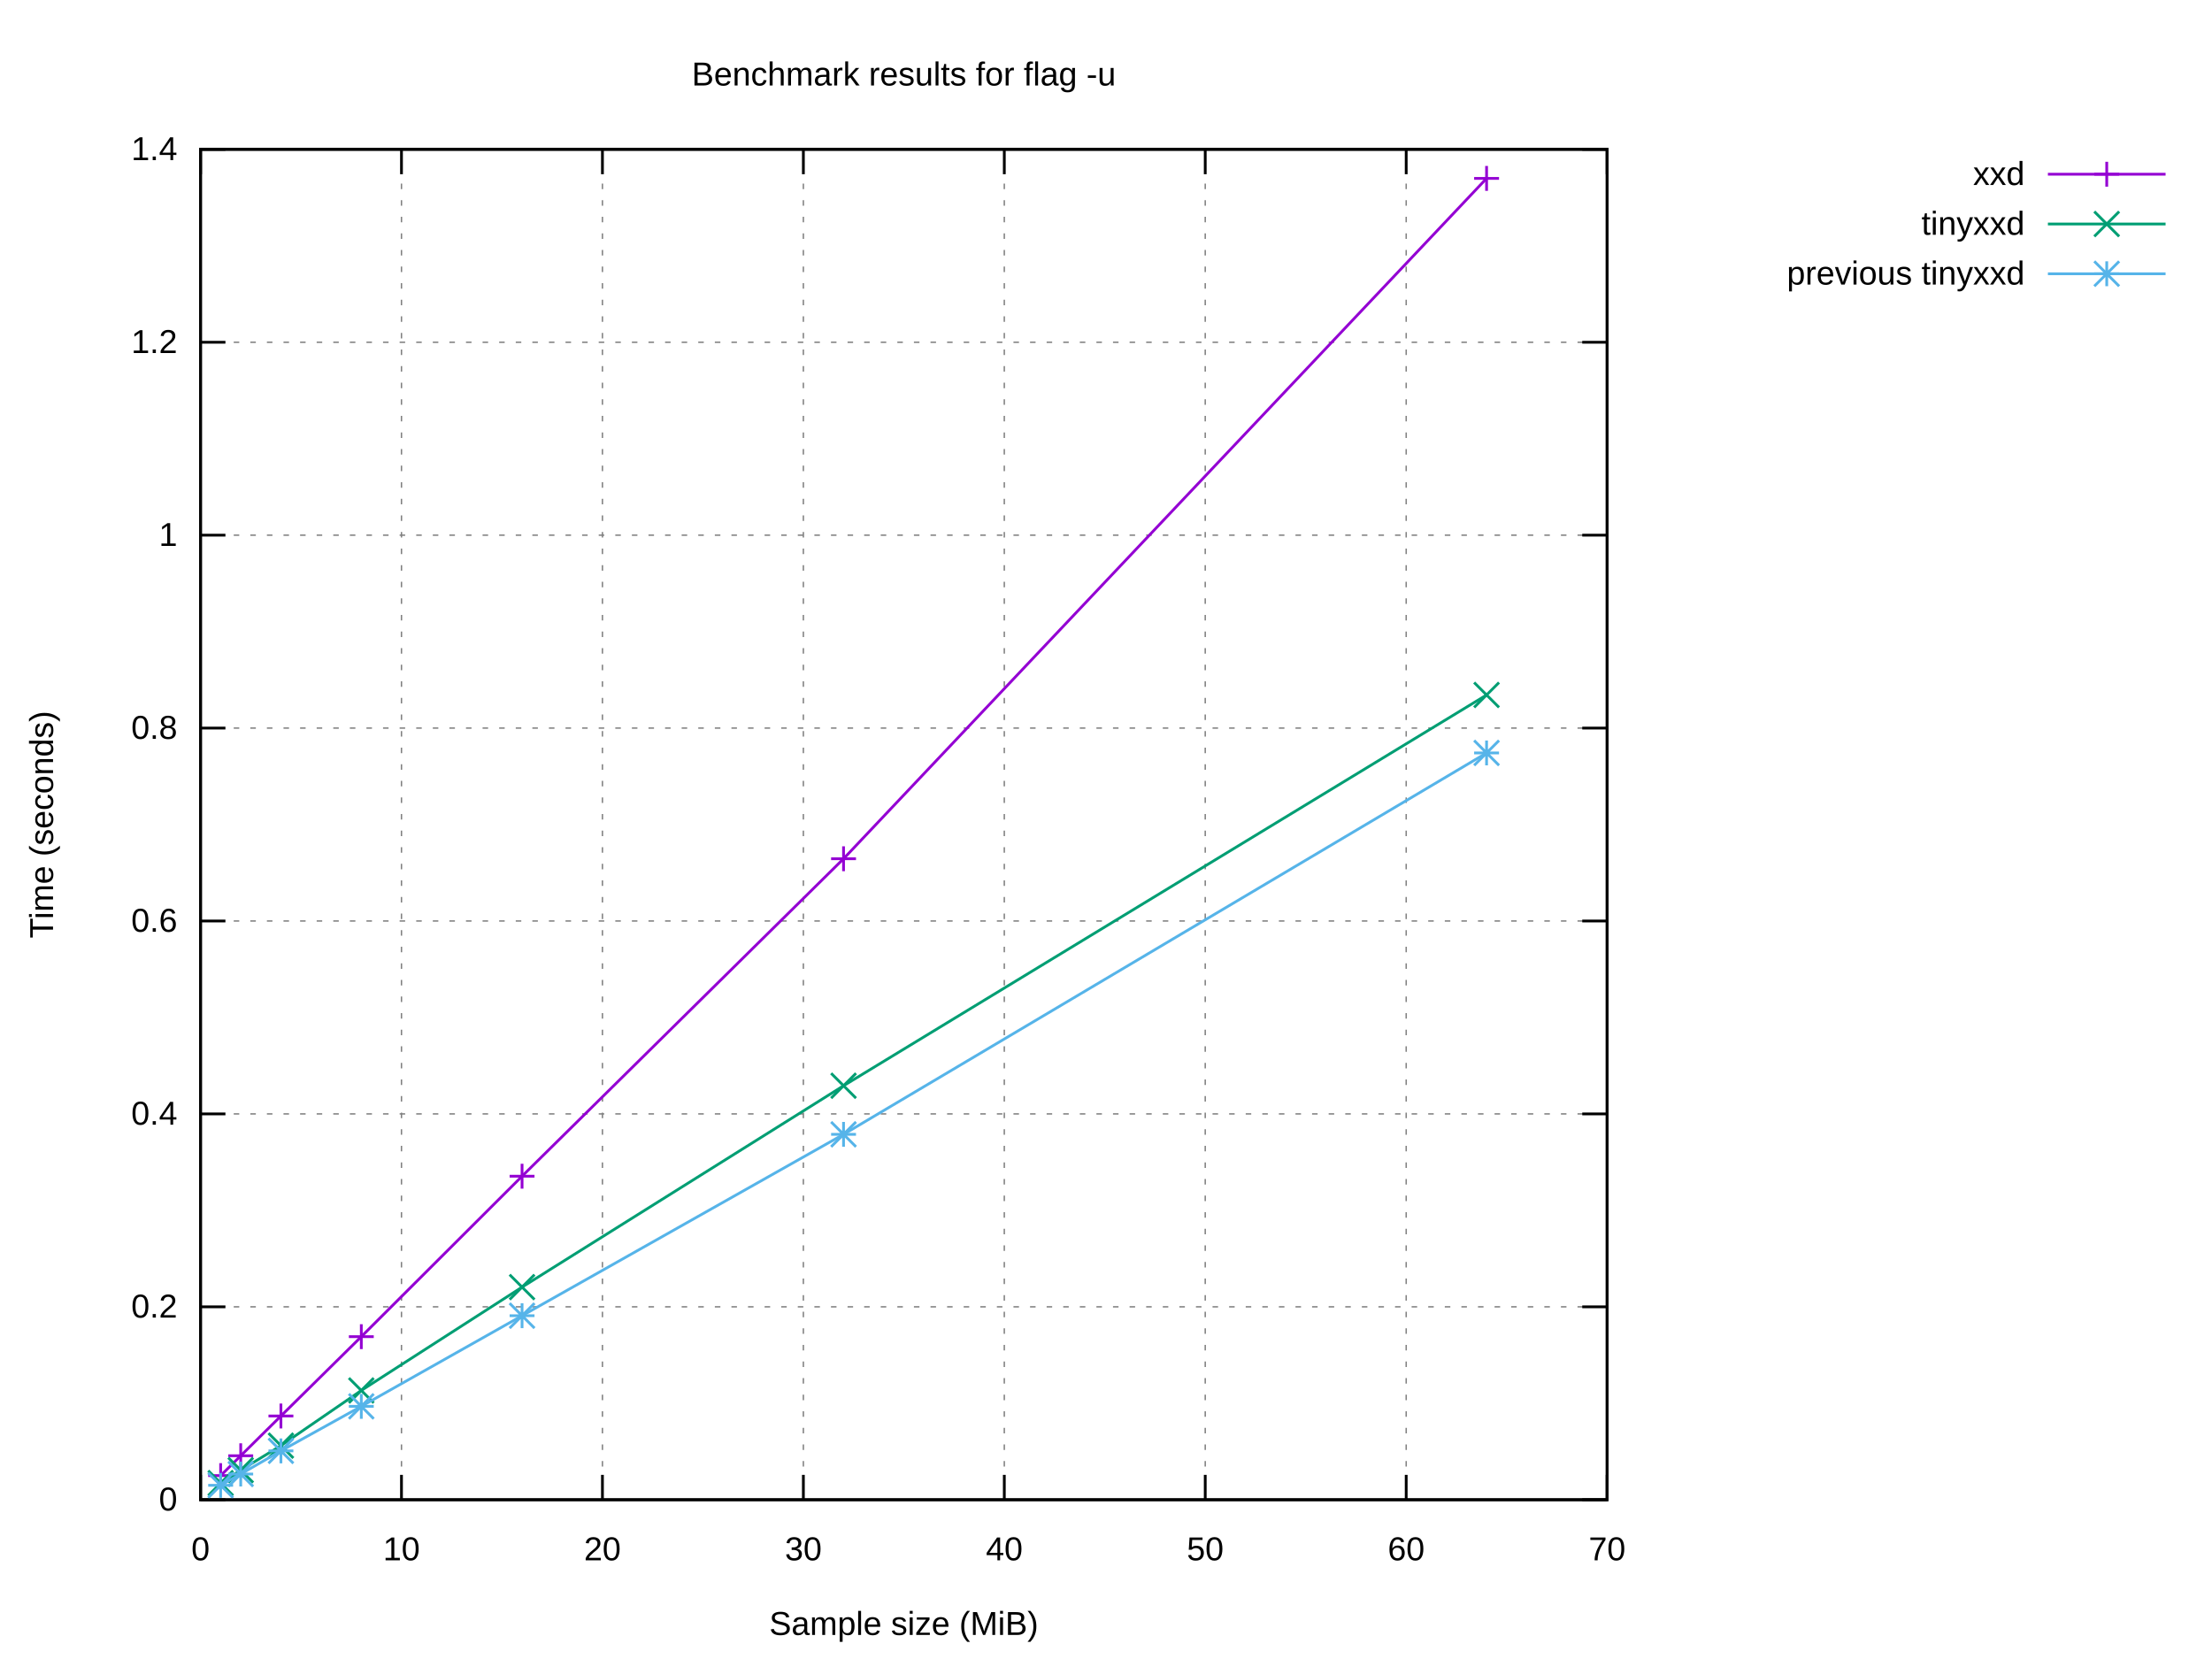
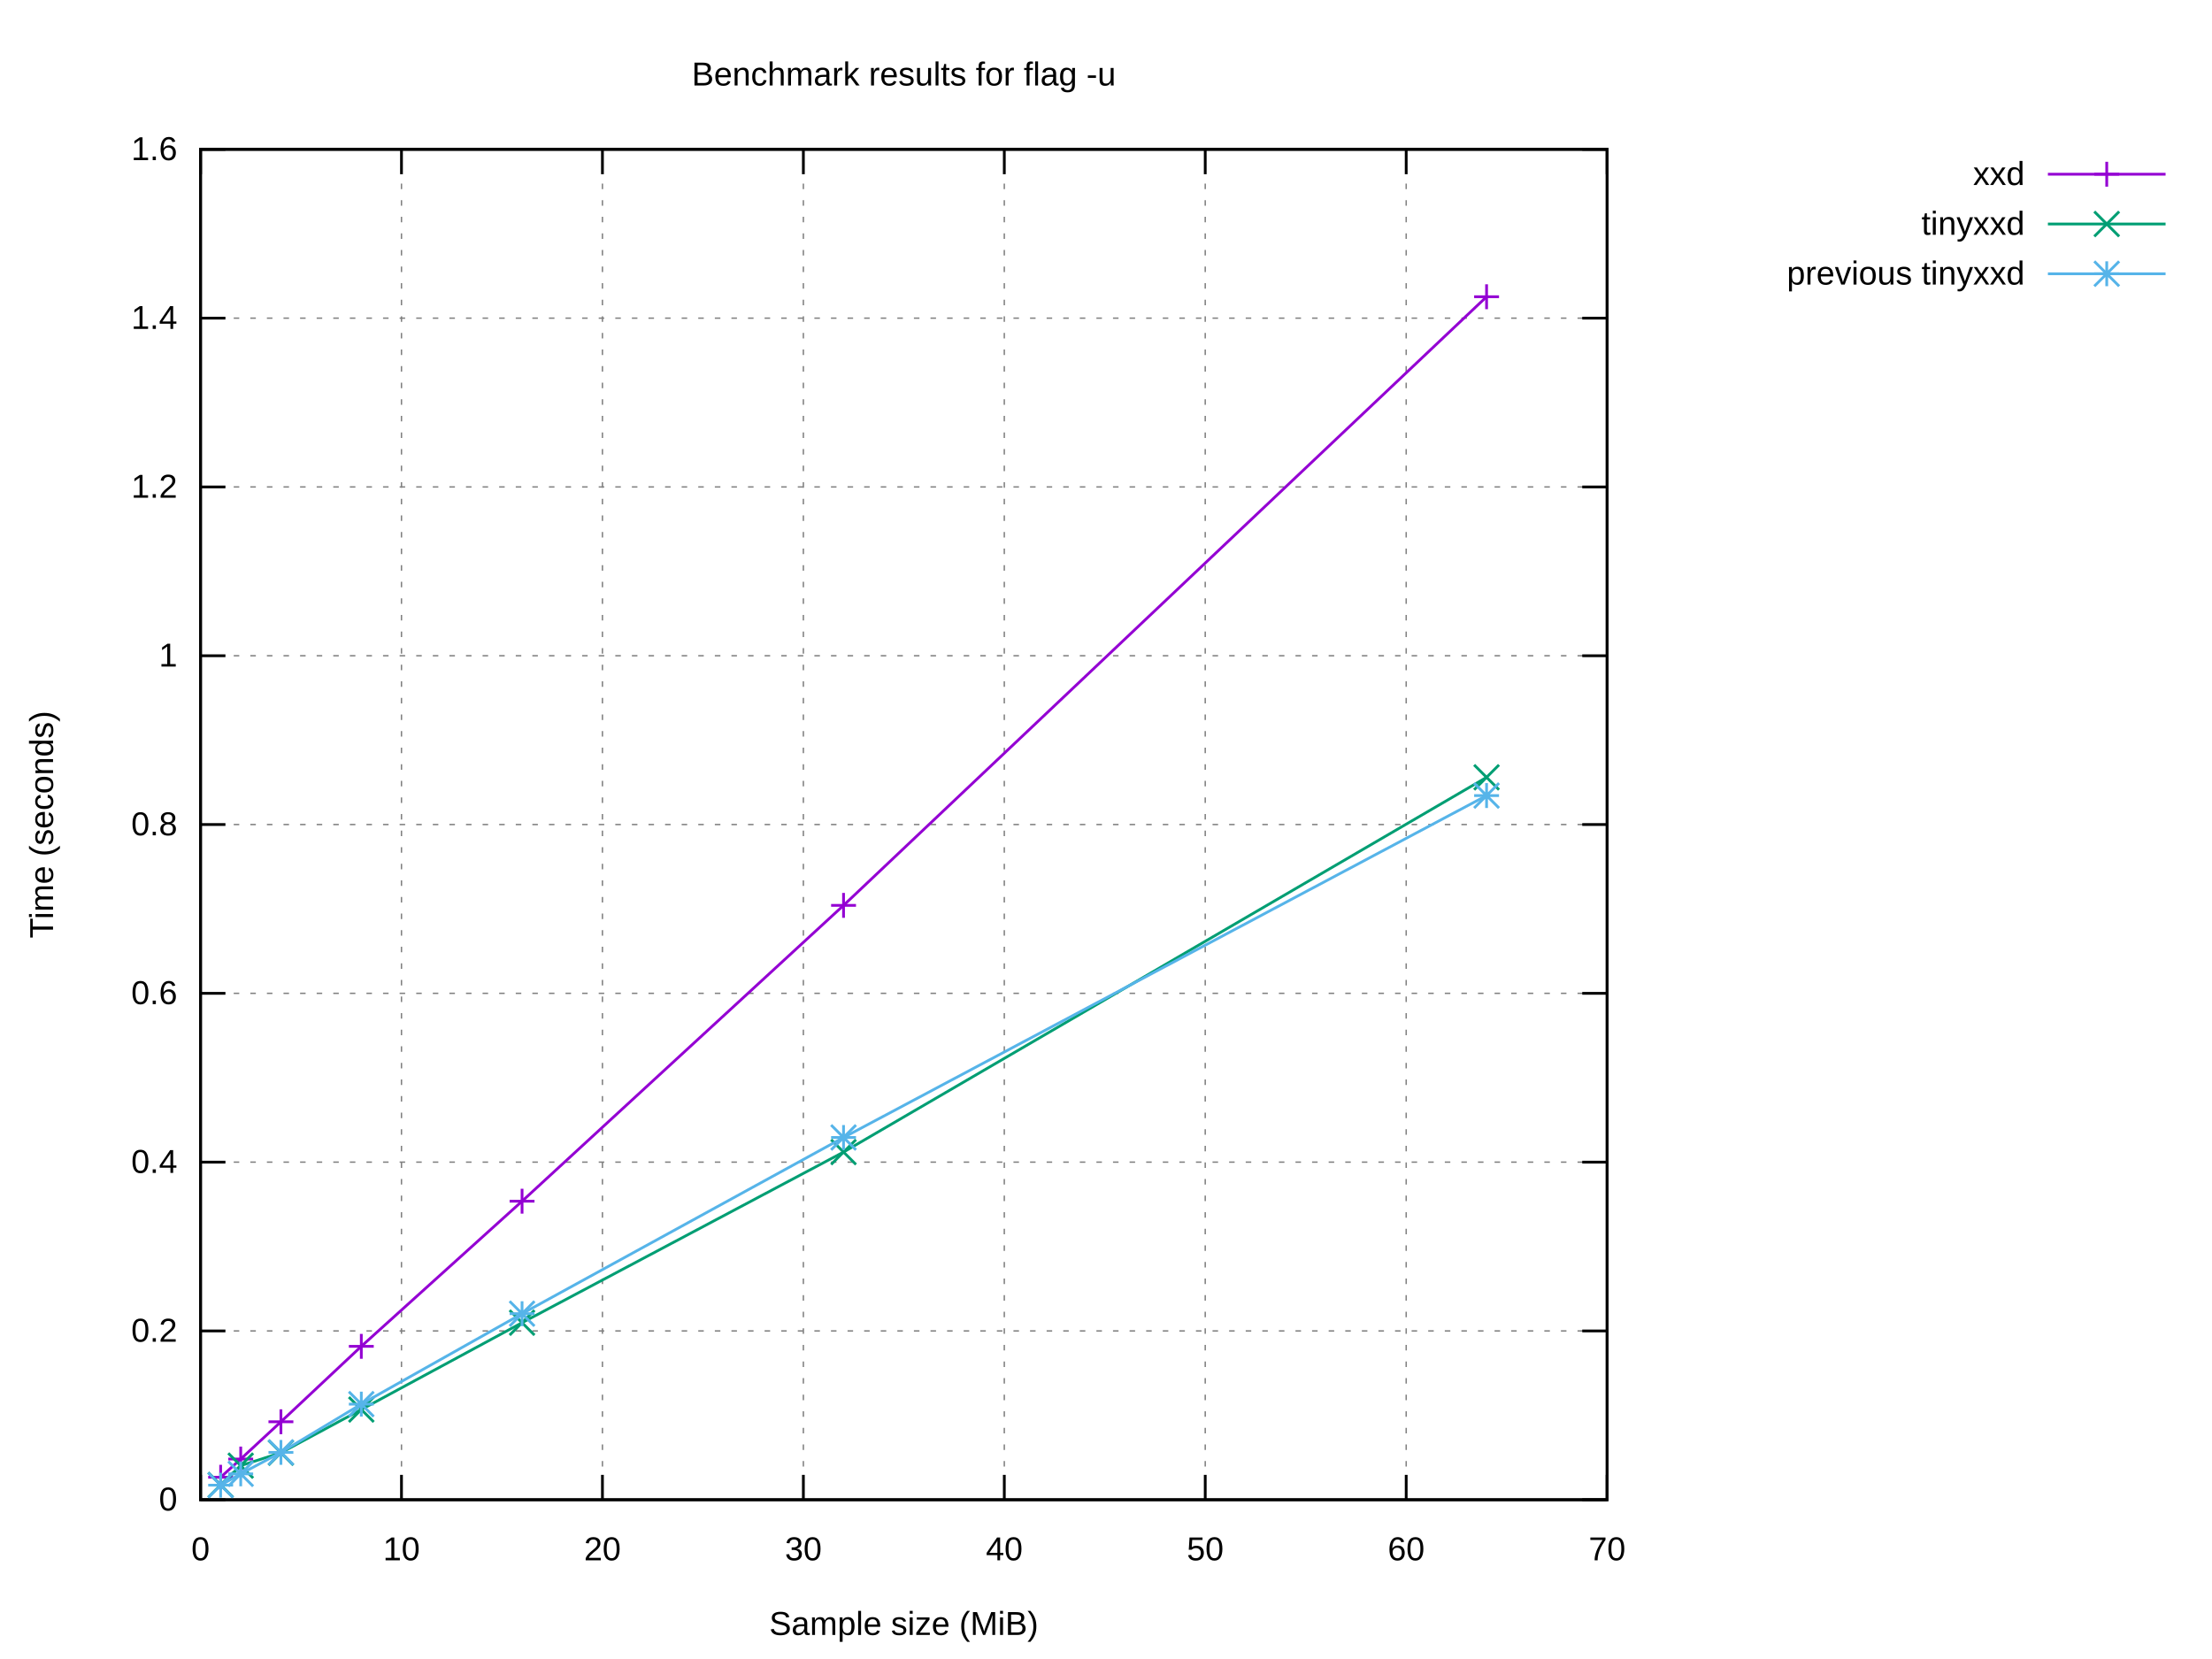
<svg xmlns="http://www.w3.org/2000/svg" xmlns:xlink="http://www.w3.org/1999/xlink" width="800" height="600" viewBox="0 0 800 600">
  <g id="gnuplot_canvas">
    <rect x="0" y="0" width="800" height="600" fill="#ffffff" />
    <defs>
      <circle id="gpDot" r="0.5" stroke-width="0.5" stroke="currentColor" />
      <path id="gpPt0" stroke-width="0.222" stroke="currentColor" d="M-1,0 h2 M0,-1 v2" />
      <path id="gpPt1" stroke-width="0.222" stroke="currentColor" d="M-1,-1 L1,1 M1,-1 L-1,1" />
      <path id="gpPt2" stroke-width="0.222" stroke="currentColor" d="M-1,0 L1,0 M0,-1 L0,1 M-1,-1 L1,1 M-1,1 L1,-1" />
      <rect id="gpPt3" stroke-width="0.222" stroke="currentColor" x="-1" y="-1" width="2" height="2" />
      <rect id="gpPt4" stroke-width="0.222" stroke="currentColor" fill="currentColor" x="-1" y="-1" width="2" height="2" />
      <circle id="gpPt5" stroke-width="0.222" stroke="currentColor" cx="0" cy="0" r="1" />
      <use xlink:href="#gpPt5" id="gpPt6" fill="currentColor" stroke="none" />
      <path id="gpPt7" stroke-width="0.222" stroke="currentColor" d="M0,-1.33 L-1.33,0.67 L1.33,0.67 z" />
      <use xlink:href="#gpPt7" id="gpPt8" fill="currentColor" stroke="none" />
      <use xlink:href="#gpPt7" id="gpPt9" stroke="currentColor" transform="rotate(180)" />
      <use xlink:href="#gpPt9" id="gpPt10" fill="currentColor" stroke="none" />
      <use xlink:href="#gpPt3" id="gpPt11" stroke="currentColor" transform="rotate(45)" />
      <use xlink:href="#gpPt11" id="gpPt12" fill="currentColor" stroke="none" />
      <path id="gpPt13" stroke-width="0.222" stroke="currentColor" d="M0,1.330 L1.265,0.411 L0.782,-1.067 L-0.782,-1.076 L-1.265,0.411 z" />
      <use xlink:href="#gpPt13" id="gpPt14" fill="currentColor" stroke="none" />
      <filter id="textbox" filterUnits="objectBoundingBox" x="0" y="0" height="1" width="1">
        <feFlood flood-color="#FFFFFF" flood-opacity="1" result="bgnd" />
        <feComposite in="SourceGraphic" in2="bgnd" operator="atop" />
      </filter>
      <filter id="greybox" filterUnits="objectBoundingBox" x="0" y="0" height="1" width="1">
        <feFlood flood-color="lightgrey" flood-opacity="1" result="grey" />
        <feComposite in="SourceGraphic" in2="grey" operator="atop" />
      </filter>
    </defs>
    <g fill="none" color="#FFFFFF" stroke="currentColor" stroke-width="1.00" stroke-linecap="butt" stroke-linejoin="miter">
</g>
    <g fill="none" color="black" stroke="currentColor" stroke-width="1.00" stroke-linecap="butt" stroke-linejoin="miter">
</g>
    <g fill="none" color="black" stroke="black" stroke-width="0.50" stroke-linecap="butt" stroke-linejoin="miter">
</g>
    <g fill="none" color="gray" stroke="currentColor" stroke-width="0.50" stroke-linecap="butt" stroke-linejoin="miter">
      <path stroke="gray" stroke-dasharray="2,4" class="gridline" d="M72.53,542.40 L581.24,542.40  " />
    </g>
    <g fill="none" color="gray" stroke="gray" stroke-width="1.00" stroke-linecap="butt" stroke-linejoin="miter">
</g>
    <g fill="none" color="black" stroke="currentColor" stroke-width="1.00" stroke-linecap="butt" stroke-linejoin="miter">
      <path stroke="black" d="M72.53,542.40 L81.53,542.40 M581.24,542.40 L572.24,542.40  " />
      <g transform="translate(64.14,546.30)" stroke="none" fill="black" font-family="Arial" font-size="12.00" text-anchor="end">
        <text>
          <tspan font-family="Arial"> 0</tspan>
        </text>
      </g>
    </g>
    <g fill="none" color="black" stroke="currentColor" stroke-width="1.00" stroke-linecap="butt" stroke-linejoin="miter">
</g>
    <g fill="none" color="black" stroke="black" stroke-width="0.50" stroke-linecap="butt" stroke-linejoin="miter">
</g>
    <g fill="none" color="gray" stroke="currentColor" stroke-width="0.50" stroke-linecap="butt" stroke-linejoin="miter">
-       <path stroke="gray" stroke-dasharray="2,4" class="gridline" d="M72.53,472.63 L581.24,472.63  " />
-     </g>
-     <g fill="none" color="gray" stroke="gray" stroke-width="1.00" stroke-linecap="butt" stroke-linejoin="miter">
- </g>
-     <g fill="none" color="black" stroke="currentColor" stroke-width="1.00" stroke-linecap="butt" stroke-linejoin="miter">
-       <path stroke="black" d="M72.53,472.63 L81.53,472.63 M581.24,472.63 L572.24,472.63  " />
-       <g transform="translate(64.14,476.53)" stroke="none" fill="black" font-family="Arial" font-size="12.00" text-anchor="end">
+       <path stroke="gray" stroke-dasharray="2,4" class="gridline" d="M72.53,481.35 L581.24,481.35  " />
+     </g>
+     <g fill="none" color="gray" stroke="gray" stroke-width="1.00" stroke-linecap="butt" stroke-linejoin="miter">
+ </g>
+     <g fill="none" color="black" stroke="currentColor" stroke-width="1.00" stroke-linecap="butt" stroke-linejoin="miter">
+       <path stroke="black" d="M72.53,481.35 L81.53,481.35 M581.24,481.35 L572.24,481.35  " />
+       <g transform="translate(64.14,485.25)" stroke="none" fill="black" font-family="Arial" font-size="12.00" text-anchor="end">
        <text>
          <tspan font-family="Arial"> 0.2</tspan>
        </text>
      </g>
    </g>
    <g fill="none" color="black" stroke="currentColor" stroke-width="1.00" stroke-linecap="butt" stroke-linejoin="miter">
</g>
    <g fill="none" color="black" stroke="black" stroke-width="0.50" stroke-linecap="butt" stroke-linejoin="miter">
</g>
    <g fill="none" color="gray" stroke="currentColor" stroke-width="0.50" stroke-linecap="butt" stroke-linejoin="miter">
-       <path stroke="gray" stroke-dasharray="2,4" class="gridline" d="M72.53,402.86 L581.24,402.86  " />
-     </g>
-     <g fill="none" color="gray" stroke="gray" stroke-width="1.00" stroke-linecap="butt" stroke-linejoin="miter">
- </g>
-     <g fill="none" color="black" stroke="currentColor" stroke-width="1.00" stroke-linecap="butt" stroke-linejoin="miter">
-       <path stroke="black" d="M72.53,402.86 L81.53,402.86 M581.24,402.86 L572.24,402.86  " />
-       <g transform="translate(64.14,406.76)" stroke="none" fill="black" font-family="Arial" font-size="12.00" text-anchor="end">
+       <path stroke="gray" stroke-dasharray="2,4" class="gridline" d="M72.53,420.30 L581.24,420.30  " />
+     </g>
+     <g fill="none" color="gray" stroke="gray" stroke-width="1.00" stroke-linecap="butt" stroke-linejoin="miter">
+ </g>
+     <g fill="none" color="black" stroke="currentColor" stroke-width="1.00" stroke-linecap="butt" stroke-linejoin="miter">
+       <path stroke="black" d="M72.53,420.30 L81.53,420.30 M581.24,420.30 L572.24,420.30  " />
+       <g transform="translate(64.14,424.20)" stroke="none" fill="black" font-family="Arial" font-size="12.00" text-anchor="end">
        <text>
          <tspan font-family="Arial"> 0.4</tspan>
        </text>
      </g>
    </g>
    <g fill="none" color="black" stroke="currentColor" stroke-width="1.00" stroke-linecap="butt" stroke-linejoin="miter">
</g>
    <g fill="none" color="black" stroke="black" stroke-width="0.50" stroke-linecap="butt" stroke-linejoin="miter">
</g>
    <g fill="none" color="gray" stroke="currentColor" stroke-width="0.50" stroke-linecap="butt" stroke-linejoin="miter">
-       <path stroke="gray" stroke-dasharray="2,4" class="gridline" d="M72.53,333.09 L581.24,333.09  " />
-     </g>
-     <g fill="none" color="gray" stroke="gray" stroke-width="1.00" stroke-linecap="butt" stroke-linejoin="miter">
- </g>
-     <g fill="none" color="black" stroke="currentColor" stroke-width="1.00" stroke-linecap="butt" stroke-linejoin="miter">
-       <path stroke="black" d="M72.53,333.09 L81.53,333.09 M581.24,333.09 L572.24,333.09  " />
-       <g transform="translate(64.14,336.99)" stroke="none" fill="black" font-family="Arial" font-size="12.00" text-anchor="end">
+       <path stroke="gray" stroke-dasharray="2,4" class="gridline" d="M72.53,359.25 L581.24,359.25  " />
+     </g>
+     <g fill="none" color="gray" stroke="gray" stroke-width="1.00" stroke-linecap="butt" stroke-linejoin="miter">
+ </g>
+     <g fill="none" color="black" stroke="currentColor" stroke-width="1.00" stroke-linecap="butt" stroke-linejoin="miter">
+       <path stroke="black" d="M72.53,359.25 L81.53,359.25 M581.24,359.25 L572.24,359.25  " />
+       <g transform="translate(64.14,363.15)" stroke="none" fill="black" font-family="Arial" font-size="12.00" text-anchor="end">
        <text>
          <tspan font-family="Arial"> 0.6</tspan>
        </text>
      </g>
    </g>
    <g fill="none" color="black" stroke="currentColor" stroke-width="1.00" stroke-linecap="butt" stroke-linejoin="miter">
</g>
    <g fill="none" color="black" stroke="black" stroke-width="0.50" stroke-linecap="butt" stroke-linejoin="miter">
</g>
    <g fill="none" color="gray" stroke="currentColor" stroke-width="0.50" stroke-linecap="butt" stroke-linejoin="miter">
-       <path stroke="gray" stroke-dasharray="2,4" class="gridline" d="M72.53,263.32 L581.24,263.32  " />
-     </g>
-     <g fill="none" color="gray" stroke="gray" stroke-width="1.00" stroke-linecap="butt" stroke-linejoin="miter">
- </g>
-     <g fill="none" color="black" stroke="currentColor" stroke-width="1.00" stroke-linecap="butt" stroke-linejoin="miter">
-       <path stroke="black" d="M72.53,263.32 L81.53,263.32 M581.24,263.32 L572.24,263.32  " />
-       <g transform="translate(64.14,267.22)" stroke="none" fill="black" font-family="Arial" font-size="12.00" text-anchor="end">
+       <path stroke="gray" stroke-dasharray="2,4" class="gridline" d="M72.53,298.20 L581.24,298.20  " />
+     </g>
+     <g fill="none" color="gray" stroke="gray" stroke-width="1.00" stroke-linecap="butt" stroke-linejoin="miter">
+ </g>
+     <g fill="none" color="black" stroke="currentColor" stroke-width="1.00" stroke-linecap="butt" stroke-linejoin="miter">
+       <path stroke="black" d="M72.53,298.20 L81.53,298.20 M581.24,298.20 L572.24,298.20  " />
+       <g transform="translate(64.14,302.10)" stroke="none" fill="black" font-family="Arial" font-size="12.00" text-anchor="end">
        <text>
          <tspan font-family="Arial"> 0.8</tspan>
        </text>
      </g>
    </g>
    <g fill="none" color="black" stroke="currentColor" stroke-width="1.00" stroke-linecap="butt" stroke-linejoin="miter">
</g>
    <g fill="none" color="black" stroke="black" stroke-width="0.50" stroke-linecap="butt" stroke-linejoin="miter">
</g>
    <g fill="none" color="gray" stroke="currentColor" stroke-width="0.50" stroke-linecap="butt" stroke-linejoin="miter">
-       <path stroke="gray" stroke-dasharray="2,4" class="gridline" d="M72.53,193.55 L581.24,193.55  " />
-     </g>
-     <g fill="none" color="gray" stroke="gray" stroke-width="1.00" stroke-linecap="butt" stroke-linejoin="miter">
- </g>
-     <g fill="none" color="black" stroke="currentColor" stroke-width="1.00" stroke-linecap="butt" stroke-linejoin="miter">
-       <path stroke="black" d="M72.53,193.55 L81.53,193.55 M581.24,193.55 L572.24,193.55  " />
-       <g transform="translate(64.14,197.45)" stroke="none" fill="black" font-family="Arial" font-size="12.00" text-anchor="end">
+       <path stroke="gray" stroke-dasharray="2,4" class="gridline" d="M72.53,237.16 L581.24,237.16  " />
+     </g>
+     <g fill="none" color="gray" stroke="gray" stroke-width="1.00" stroke-linecap="butt" stroke-linejoin="miter">
+ </g>
+     <g fill="none" color="black" stroke="currentColor" stroke-width="1.00" stroke-linecap="butt" stroke-linejoin="miter">
+       <path stroke="black" d="M72.53,237.16 L81.53,237.16 M581.24,237.16 L572.24,237.16  " />
+       <g transform="translate(64.14,241.06)" stroke="none" fill="black" font-family="Arial" font-size="12.00" text-anchor="end">
        <text>
          <tspan font-family="Arial"> 1</tspan>
        </text>
      </g>
    </g>
    <g fill="none" color="black" stroke="currentColor" stroke-width="1.00" stroke-linecap="butt" stroke-linejoin="miter">
</g>
    <g fill="none" color="black" stroke="black" stroke-width="0.50" stroke-linecap="butt" stroke-linejoin="miter">
</g>
    <g fill="none" color="gray" stroke="currentColor" stroke-width="0.50" stroke-linecap="butt" stroke-linejoin="miter">
-       <path stroke="gray" stroke-dasharray="2,4" class="gridline" d="M72.53,123.78 L581.24,123.78  " />
-     </g>
-     <g fill="none" color="gray" stroke="gray" stroke-width="1.00" stroke-linecap="butt" stroke-linejoin="miter">
- </g>
-     <g fill="none" color="black" stroke="currentColor" stroke-width="1.00" stroke-linecap="butt" stroke-linejoin="miter">
-       <path stroke="black" d="M72.53,123.78 L81.53,123.78 M581.24,123.78 L572.24,123.78  " />
-       <g transform="translate(64.14,127.68)" stroke="none" fill="black" font-family="Arial" font-size="12.00" text-anchor="end">
+       <path stroke="gray" stroke-dasharray="2,4" class="gridline" d="M72.53,176.11 L581.24,176.11  " />
+     </g>
+     <g fill="none" color="gray" stroke="gray" stroke-width="1.00" stroke-linecap="butt" stroke-linejoin="miter">
+ </g>
+     <g fill="none" color="black" stroke="currentColor" stroke-width="1.00" stroke-linecap="butt" stroke-linejoin="miter">
+       <path stroke="black" d="M72.53,176.11 L81.53,176.11 M581.24,176.11 L572.24,176.11  " />
+       <g transform="translate(64.14,180.01)" stroke="none" fill="black" font-family="Arial" font-size="12.00" text-anchor="end">
        <text>
          <tspan font-family="Arial"> 1.2</tspan>
+         </text>
+       </g>
+     </g>
+     <g fill="none" color="black" stroke="currentColor" stroke-width="1.00" stroke-linecap="butt" stroke-linejoin="miter">
+ </g>
+     <g fill="none" color="black" stroke="black" stroke-width="0.50" stroke-linecap="butt" stroke-linejoin="miter">
+ </g>
+     <g fill="none" color="gray" stroke="currentColor" stroke-width="0.50" stroke-linecap="butt" stroke-linejoin="miter">
+       <path stroke="gray" stroke-dasharray="2,4" class="gridline" d="M72.53,115.06 L581.24,115.06  " />
+     </g>
+     <g fill="none" color="gray" stroke="gray" stroke-width="1.00" stroke-linecap="butt" stroke-linejoin="miter">
+ </g>
+     <g fill="none" color="black" stroke="currentColor" stroke-width="1.00" stroke-linecap="butt" stroke-linejoin="miter">
+       <path stroke="black" d="M72.53,115.06 L81.53,115.06 M581.24,115.06 L572.24,115.06  " />
+       <g transform="translate(64.14,118.96)" stroke="none" fill="black" font-family="Arial" font-size="12.00" text-anchor="end">
+         <text>
+           <tspan font-family="Arial"> 1.4</tspan>
        </text>
      </g>
    </g>
    <g fill="none" color="black" stroke="currentColor" stroke-width="1.00" stroke-linecap="butt" stroke-linejoin="miter">
</g>
    <g fill="none" color="black" stroke="black" stroke-width="0.50" stroke-linecap="butt" stroke-linejoin="miter">
</g>
    <g fill="none" color="gray" stroke="currentColor" stroke-width="0.50" stroke-linecap="butt" stroke-linejoin="miter">
      <path stroke="gray" stroke-dasharray="2,4" class="gridline" d="M72.53,54.01 L581.24,54.01  " />
    </g>
    <g fill="none" color="gray" stroke="gray" stroke-width="1.00" stroke-linecap="butt" stroke-linejoin="miter">
</g>
    <g fill="none" color="black" stroke="currentColor" stroke-width="1.00" stroke-linecap="butt" stroke-linejoin="miter">
      <path stroke="black" d="M72.53,54.01 L81.53,54.01 M581.24,54.01 L572.24,54.01  " />
      <g transform="translate(64.14,57.91)" stroke="none" fill="black" font-family="Arial" font-size="12.00" text-anchor="end">
        <text>
-           <tspan font-family="Arial"> 1.4</tspan>
+           <tspan font-family="Arial"> 1.6</tspan>
        </text>
      </g>
    </g>
    <g fill="none" color="black" stroke="currentColor" stroke-width="1.00" stroke-linecap="butt" stroke-linejoin="miter">
</g>
    <g fill="none" color="black" stroke="black" stroke-width="0.50" stroke-linecap="butt" stroke-linejoin="miter">
</g>
    <g fill="none" color="gray" stroke="currentColor" stroke-width="0.50" stroke-linecap="butt" stroke-linejoin="miter">
      <path stroke="gray" stroke-dasharray="2,4" class="gridline" d="M72.53,542.40 L72.53,54.01  " />
    </g>
    <g fill="none" color="gray" stroke="gray" stroke-width="1.00" stroke-linecap="butt" stroke-linejoin="miter">
</g>
    <g fill="none" color="black" stroke="currentColor" stroke-width="1.00" stroke-linecap="butt" stroke-linejoin="miter">
      <path stroke="black" d="M72.53,542.40 L72.53,533.40 M72.53,54.01 L72.53,63.01  " />
      <g transform="translate(72.53,564.30)" stroke="none" fill="black" font-family="Arial" font-size="12.00" text-anchor="middle">
        <text>
          <tspan font-family="Arial"> 0</tspan>
        </text>
      </g>
    </g>
    <g fill="none" color="black" stroke="currentColor" stroke-width="1.00" stroke-linecap="butt" stroke-linejoin="miter">
</g>
    <g fill="none" color="black" stroke="black" stroke-width="0.50" stroke-linecap="butt" stroke-linejoin="miter">
</g>
    <g fill="none" color="gray" stroke="currentColor" stroke-width="0.50" stroke-linecap="butt" stroke-linejoin="miter">
      <path stroke="gray" stroke-dasharray="2,4" class="gridline" d="M145.20,542.40 L145.20,54.01  " />
    </g>
    <g fill="none" color="gray" stroke="gray" stroke-width="1.00" stroke-linecap="butt" stroke-linejoin="miter">
</g>
    <g fill="none" color="black" stroke="currentColor" stroke-width="1.00" stroke-linecap="butt" stroke-linejoin="miter">
      <path stroke="black" d="M145.20,542.40 L145.20,533.40 M145.20,54.01 L145.20,63.01  " />
      <g transform="translate(145.20,564.30)" stroke="none" fill="black" font-family="Arial" font-size="12.00" text-anchor="middle">
        <text>
          <tspan font-family="Arial"> 10</tspan>
        </text>
      </g>
    </g>
    <g fill="none" color="black" stroke="currentColor" stroke-width="1.00" stroke-linecap="butt" stroke-linejoin="miter">
</g>
    <g fill="none" color="black" stroke="black" stroke-width="0.50" stroke-linecap="butt" stroke-linejoin="miter">
</g>
    <g fill="none" color="gray" stroke="currentColor" stroke-width="0.50" stroke-linecap="butt" stroke-linejoin="miter">
      <path stroke="gray" stroke-dasharray="2,4" class="gridline" d="M217.88,542.40 L217.88,54.01  " />
    </g>
    <g fill="none" color="gray" stroke="gray" stroke-width="1.00" stroke-linecap="butt" stroke-linejoin="miter">
</g>
    <g fill="none" color="black" stroke="currentColor" stroke-width="1.00" stroke-linecap="butt" stroke-linejoin="miter">
      <path stroke="black" d="M217.88,542.40 L217.88,533.40 M217.88,54.01 L217.88,63.01  " />
      <g transform="translate(217.88,564.30)" stroke="none" fill="black" font-family="Arial" font-size="12.00" text-anchor="middle">
        <text>
          <tspan font-family="Arial"> 20</tspan>
        </text>
      </g>
    </g>
    <g fill="none" color="black" stroke="currentColor" stroke-width="1.00" stroke-linecap="butt" stroke-linejoin="miter">
</g>
    <g fill="none" color="black" stroke="black" stroke-width="0.50" stroke-linecap="butt" stroke-linejoin="miter">
</g>
    <g fill="none" color="gray" stroke="currentColor" stroke-width="0.50" stroke-linecap="butt" stroke-linejoin="miter">
      <path stroke="gray" stroke-dasharray="2,4" class="gridline" d="M290.55,542.40 L290.55,54.01  " />
    </g>
    <g fill="none" color="gray" stroke="gray" stroke-width="1.00" stroke-linecap="butt" stroke-linejoin="miter">
</g>
    <g fill="none" color="black" stroke="currentColor" stroke-width="1.00" stroke-linecap="butt" stroke-linejoin="miter">
      <path stroke="black" d="M290.55,542.40 L290.55,533.40 M290.55,54.01 L290.55,63.01  " />
      <g transform="translate(290.55,564.30)" stroke="none" fill="black" font-family="Arial" font-size="12.00" text-anchor="middle">
        <text>
          <tspan font-family="Arial"> 30</tspan>
        </text>
      </g>
    </g>
    <g fill="none" color="black" stroke="currentColor" stroke-width="1.00" stroke-linecap="butt" stroke-linejoin="miter">
</g>
    <g fill="none" color="black" stroke="black" stroke-width="0.50" stroke-linecap="butt" stroke-linejoin="miter">
</g>
    <g fill="none" color="gray" stroke="currentColor" stroke-width="0.50" stroke-linecap="butt" stroke-linejoin="miter">
      <path stroke="gray" stroke-dasharray="2,4" class="gridline" d="M363.22,542.40 L363.22,54.01  " />
    </g>
    <g fill="none" color="gray" stroke="gray" stroke-width="1.00" stroke-linecap="butt" stroke-linejoin="miter">
</g>
    <g fill="none" color="black" stroke="currentColor" stroke-width="1.00" stroke-linecap="butt" stroke-linejoin="miter">
      <path stroke="black" d="M363.22,542.40 L363.22,533.40 M363.22,54.01 L363.22,63.01  " />
      <g transform="translate(363.22,564.30)" stroke="none" fill="black" font-family="Arial" font-size="12.00" text-anchor="middle">
        <text>
          <tspan font-family="Arial"> 40</tspan>
        </text>
      </g>
    </g>
    <g fill="none" color="black" stroke="currentColor" stroke-width="1.00" stroke-linecap="butt" stroke-linejoin="miter">
</g>
    <g fill="none" color="black" stroke="black" stroke-width="0.50" stroke-linecap="butt" stroke-linejoin="miter">
</g>
    <g fill="none" color="gray" stroke="currentColor" stroke-width="0.50" stroke-linecap="butt" stroke-linejoin="miter">
      <path stroke="gray" stroke-dasharray="2,4" class="gridline" d="M435.89,542.40 L435.89,54.01  " />
    </g>
    <g fill="none" color="gray" stroke="gray" stroke-width="1.00" stroke-linecap="butt" stroke-linejoin="miter">
</g>
    <g fill="none" color="black" stroke="currentColor" stroke-width="1.00" stroke-linecap="butt" stroke-linejoin="miter">
      <path stroke="black" d="M435.89,542.40 L435.89,533.40 M435.89,54.01 L435.89,63.01  " />
      <g transform="translate(435.89,564.30)" stroke="none" fill="black" font-family="Arial" font-size="12.00" text-anchor="middle">
        <text>
          <tspan font-family="Arial"> 50</tspan>
        </text>
      </g>
    </g>
    <g fill="none" color="black" stroke="currentColor" stroke-width="1.00" stroke-linecap="butt" stroke-linejoin="miter">
</g>
    <g fill="none" color="black" stroke="black" stroke-width="0.50" stroke-linecap="butt" stroke-linejoin="miter">
</g>
    <g fill="none" color="gray" stroke="currentColor" stroke-width="0.50" stroke-linecap="butt" stroke-linejoin="miter">
      <path stroke="gray" stroke-dasharray="2,4" class="gridline" d="M508.57,542.40 L508.57,54.01  " />
    </g>
    <g fill="none" color="gray" stroke="gray" stroke-width="1.00" stroke-linecap="butt" stroke-linejoin="miter">
</g>
    <g fill="none" color="black" stroke="currentColor" stroke-width="1.00" stroke-linecap="butt" stroke-linejoin="miter">
      <path stroke="black" d="M508.57,542.40 L508.57,533.40 M508.57,54.01 L508.57,63.01  " />
      <g transform="translate(508.57,564.30)" stroke="none" fill="black" font-family="Arial" font-size="12.00" text-anchor="middle">
        <text>
          <tspan font-family="Arial"> 60</tspan>
        </text>
      </g>
    </g>
    <g fill="none" color="black" stroke="currentColor" stroke-width="1.00" stroke-linecap="butt" stroke-linejoin="miter">
</g>
    <g fill="none" color="black" stroke="black" stroke-width="0.50" stroke-linecap="butt" stroke-linejoin="miter">
</g>
    <g fill="none" color="gray" stroke="currentColor" stroke-width="0.50" stroke-linecap="butt" stroke-linejoin="miter">
      <path stroke="gray" stroke-dasharray="2,4" class="gridline" d="M581.24,542.40 L581.24,54.01  " />
    </g>
    <g fill="none" color="gray" stroke="gray" stroke-width="1.00" stroke-linecap="butt" stroke-linejoin="miter">
</g>
    <g fill="none" color="black" stroke="currentColor" stroke-width="1.00" stroke-linecap="butt" stroke-linejoin="miter">
      <path stroke="black" d="M581.24,542.40 L581.24,533.40 M581.24,54.01 L581.24,63.01  " />
      <g transform="translate(581.24,564.30)" stroke="none" fill="black" font-family="Arial" font-size="12.00" text-anchor="middle">
        <text>
          <tspan font-family="Arial"> 70</tspan>
        </text>
      </g>
    </g>
    <g fill="none" color="black" stroke="currentColor" stroke-width="1.00" stroke-linecap="butt" stroke-linejoin="miter">
</g>
    <g fill="none" color="black" stroke="currentColor" stroke-width="1.00" stroke-linecap="butt" stroke-linejoin="miter">
      <path stroke="black" d="M72.53,54.01 L72.53,542.40 L581.24,542.40 L581.24,54.01 L72.53,54.01 Z  " />
    </g>
    <g fill="none" color="black" stroke="currentColor" stroke-width="1.00" stroke-linecap="butt" stroke-linejoin="miter">
</g>
    <g id="gnuplot_plot_1">
      <g fill="none" color="black" stroke="currentColor" stroke-width="1.00" stroke-linecap="butt" stroke-linejoin="miter">
        <g transform="translate(732.26,66.91)" stroke="none" fill="black" font-family="Arial" font-size="12.00" text-anchor="end">
          <text>
            <tspan font-family="Arial">xxd</tspan>
          </text>
        </g>
      </g>
      <g fill="none" color="black" stroke="currentColor" stroke-width="1.00" stroke-linecap="butt" stroke-linejoin="miter">
-         <path stroke="rgb(148,   0, 211)" d="M740.65,63.01 L783.21,63.01 M537.64,64.52 L305.08,310.58 L188.81,425.39 L130.67,483.42 L101.60,512.11 L87.06,526.49   L79.80,533.67  " />
-         <use xlink:href="#gpPt0" transform="translate(537.64,64.52) scale(4.50)" color="rgb(148,   0, 211)" />
-         <use xlink:href="#gpPt0" transform="translate(305.08,310.58) scale(4.50)" color="rgb(148,   0, 211)" />
-         <use xlink:href="#gpPt0" transform="translate(188.81,425.39) scale(4.50)" color="rgb(148,   0, 211)" />
-         <use xlink:href="#gpPt0" transform="translate(130.67,483.42) scale(4.50)" color="rgb(148,   0, 211)" />
-         <use xlink:href="#gpPt0" transform="translate(101.60,512.11) scale(4.50)" color="rgb(148,   0, 211)" />
-         <use xlink:href="#gpPt0" transform="translate(87.06,526.49) scale(4.50)" color="rgb(148,   0, 211)" />
-         <use xlink:href="#gpPt0" transform="translate(79.80,533.67) scale(4.50)" color="rgb(148,   0, 211)" />
+         <path stroke="rgb(148,   0, 211)" d="M740.65,63.01 L783.21,63.01 M537.64,107.32 L305.08,327.44 L188.81,434.43 L130.67,486.92 L101.60,514.20 L87.06,527.68   L79.80,534.27  " />
+         <use xlink:href="#gpPt0" transform="translate(537.64,107.32) scale(4.50)" color="rgb(148,   0, 211)" />
+         <use xlink:href="#gpPt0" transform="translate(305.08,327.44) scale(4.50)" color="rgb(148,   0, 211)" />
+         <use xlink:href="#gpPt0" transform="translate(188.81,434.43) scale(4.50)" color="rgb(148,   0, 211)" />
+         <use xlink:href="#gpPt0" transform="translate(130.67,486.92) scale(4.50)" color="rgb(148,   0, 211)" />
+         <use xlink:href="#gpPt0" transform="translate(101.60,514.20) scale(4.50)" color="rgb(148,   0, 211)" />
+         <use xlink:href="#gpPt0" transform="translate(87.06,527.68) scale(4.50)" color="rgb(148,   0, 211)" />
+         <use xlink:href="#gpPt0" transform="translate(79.80,534.27) scale(4.50)" color="rgb(148,   0, 211)" />
        <use xlink:href="#gpPt0" transform="translate(761.93,63.01) scale(4.50)" color="rgb(148,   0, 211)" />
      </g>
    </g>
    <g id="gnuplot_plot_2">
      <g fill="none" color="black" stroke="currentColor" stroke-width="1.00" stroke-linecap="butt" stroke-linejoin="miter">
        <g transform="translate(732.26,84.91)" stroke="none" fill="black" font-family="Arial" font-size="12.00" text-anchor="end">
          <text>
            <tspan font-family="Arial">tinyxxd</tspan>
          </text>
        </g>
      </g>
      <g fill="none" color="black" stroke="currentColor" stroke-width="1.00" stroke-linecap="butt" stroke-linejoin="miter">
-         <path stroke="rgb(  0, 158, 115)" d="M740.65,81.01 L783.21,81.01 M537.64,251.34 L305.08,392.67 L188.81,465.50 L130.67,502.88 L101.60,522.83 L87.06,531.70   L79.80,536.38  " />
-         <use xlink:href="#gpPt1" transform="translate(537.64,251.34) scale(4.50)" color="rgb(  0, 158, 115)" />
-         <use xlink:href="#gpPt1" transform="translate(305.08,392.67) scale(4.50)" color="rgb(  0, 158, 115)" />
-         <use xlink:href="#gpPt1" transform="translate(188.81,465.50) scale(4.50)" color="rgb(  0, 158, 115)" />
-         <use xlink:href="#gpPt1" transform="translate(130.67,502.88) scale(4.50)" color="rgb(  0, 158, 115)" />
-         <use xlink:href="#gpPt1" transform="translate(101.60,522.83) scale(4.50)" color="rgb(  0, 158, 115)" />
-         <use xlink:href="#gpPt1" transform="translate(87.06,531.70) scale(4.50)" color="rgb(  0, 158, 115)" />
-         <use xlink:href="#gpPt1" transform="translate(79.80,536.38) scale(4.50)" color="rgb(  0, 158, 115)" />
+         <path stroke="rgb(  0, 158, 115)" d="M740.65,81.01 L783.21,81.01 M537.64,281.13 L305.08,416.66 L188.81,478.37 L130.67,509.78 L101.60,525.41 L87.06,530.07   L79.80,537.04  " />
+         <use xlink:href="#gpPt1" transform="translate(537.64,281.13) scale(4.50)" color="rgb(  0, 158, 115)" />
+         <use xlink:href="#gpPt1" transform="translate(305.08,416.66) scale(4.50)" color="rgb(  0, 158, 115)" />
+         <use xlink:href="#gpPt1" transform="translate(188.81,478.37) scale(4.50)" color="rgb(  0, 158, 115)" />
+         <use xlink:href="#gpPt1" transform="translate(130.67,509.78) scale(4.50)" color="rgb(  0, 158, 115)" />
+         <use xlink:href="#gpPt1" transform="translate(101.60,525.41) scale(4.50)" color="rgb(  0, 158, 115)" />
+         <use xlink:href="#gpPt1" transform="translate(87.06,530.07) scale(4.50)" color="rgb(  0, 158, 115)" />
+         <use xlink:href="#gpPt1" transform="translate(79.80,537.04) scale(4.50)" color="rgb(  0, 158, 115)" />
        <use xlink:href="#gpPt1" transform="translate(761.93,81.01) scale(4.50)" color="rgb(  0, 158, 115)" />
      </g>
    </g>
    <g id="gnuplot_plot_3">
      <g fill="none" color="black" stroke="currentColor" stroke-width="1.00" stroke-linecap="butt" stroke-linejoin="miter">
        <g transform="translate(732.26,102.91)" stroke="none" fill="black" font-family="Arial" font-size="12.00" text-anchor="end">
          <text>
            <tspan font-family="Arial">previous tinyxxd</tspan>
          </text>
        </g>
      </g>
      <g fill="none" color="black" stroke="currentColor" stroke-width="1.00" stroke-linecap="butt" stroke-linejoin="miter">
-         <path stroke="rgb( 86, 180, 233)" d="M740.65,99.01 L783.21,99.01 M537.64,272.31 L305.08,410.25 L188.81,475.84 L130.67,508.62 L101.60,524.73 L87.06,533.10   L79.80,537.19  " />
-         <use xlink:href="#gpPt2" transform="translate(537.64,272.31) scale(4.50)" color="rgb( 86, 180, 233)" />
-         <use xlink:href="#gpPt2" transform="translate(305.08,410.25) scale(4.50)" color="rgb( 86, 180, 233)" />
-         <use xlink:href="#gpPt2" transform="translate(188.81,475.84) scale(4.50)" color="rgb( 86, 180, 233)" />
-         <use xlink:href="#gpPt2" transform="translate(130.67,508.62) scale(4.50)" color="rgb( 86, 180, 233)" />
-         <use xlink:href="#gpPt2" transform="translate(101.60,524.73) scale(4.50)" color="rgb( 86, 180, 233)" />
-         <use xlink:href="#gpPt2" transform="translate(87.06,533.10) scale(4.50)" color="rgb( 86, 180, 233)" />
-         <use xlink:href="#gpPt2" transform="translate(79.80,537.19) scale(4.50)" color="rgb( 86, 180, 233)" />
+         <path stroke="rgb( 86, 180, 233)" d="M740.65,99.01 L783.21,99.01 M537.64,287.73 L305.08,411.38 L188.81,475.11 L130.67,507.82 L101.60,525.28 L87.06,533.04   L79.80,537.13  " />
+         <use xlink:href="#gpPt2" transform="translate(537.64,287.73) scale(4.50)" color="rgb( 86, 180, 233)" />
+         <use xlink:href="#gpPt2" transform="translate(305.08,411.38) scale(4.50)" color="rgb( 86, 180, 233)" />
+         <use xlink:href="#gpPt2" transform="translate(188.81,475.11) scale(4.50)" color="rgb( 86, 180, 233)" />
+         <use xlink:href="#gpPt2" transform="translate(130.67,507.82) scale(4.50)" color="rgb( 86, 180, 233)" />
+         <use xlink:href="#gpPt2" transform="translate(101.60,525.28) scale(4.50)" color="rgb( 86, 180, 233)" />
+         <use xlink:href="#gpPt2" transform="translate(87.06,533.04) scale(4.50)" color="rgb( 86, 180, 233)" />
+         <use xlink:href="#gpPt2" transform="translate(79.80,537.13) scale(4.50)" color="rgb( 86, 180, 233)" />
        <use xlink:href="#gpPt2" transform="translate(761.93,99.01) scale(4.50)" color="rgb( 86, 180, 233)" />
      </g>
    </g>
    <g fill="none" color="#FFFFFF" stroke="rgb( 86, 180, 233)" stroke-width="2.00" stroke-linecap="butt" stroke-linejoin="miter">
</g>
    <g fill="none" color="black" stroke="currentColor" stroke-width="2.00" stroke-linecap="butt" stroke-linejoin="miter">
</g>
    <g fill="none" color="black" stroke="black" stroke-width="1.00" stroke-linecap="butt" stroke-linejoin="miter">
</g>
    <g fill="none" color="black" stroke="currentColor" stroke-width="1.00" stroke-linecap="butt" stroke-linejoin="miter">
      <path stroke="black" d="M72.53,54.01 L72.53,542.40 L581.24,542.40 L581.24,54.01 L72.53,54.01 Z  " />
      <g transform="translate(19.18,298.21) rotate(270.00)" stroke="none" fill="black" font-family="Arial" font-size="12.00" text-anchor="middle">
        <text>
          <tspan font-family="Arial">Time (seconds)</tspan>
        </text>
      </g>
    </g>
    <g fill="none" color="black" stroke="currentColor" stroke-width="1.00" stroke-linecap="butt" stroke-linejoin="miter">
      <g transform="translate(326.88,591.30)" stroke="none" fill="black" font-family="Arial" font-size="12.00" text-anchor="middle">
        <text>
          <tspan font-family="Arial">Sample size (MiB)</tspan>
        </text>
      </g>
    </g>
    <g fill="none" color="black" stroke="currentColor" stroke-width="1.00" stroke-linecap="butt" stroke-linejoin="miter">
</g>
    <g fill="none" color="black" stroke="currentColor" stroke-width="1.00" stroke-linecap="butt" stroke-linejoin="miter">
      <g transform="translate(326.88,30.91)" stroke="none" fill="black" font-family="Arial" font-size="12.00" text-anchor="middle">
        <text>
          <tspan font-family="Arial">Benchmark results for flag -u</tspan>
        </text>
      </g>
    </g>
    <g fill="none" color="black" stroke="currentColor" stroke-width="1.00" stroke-linecap="butt" stroke-linejoin="miter">
</g>
  </g>
</svg>
